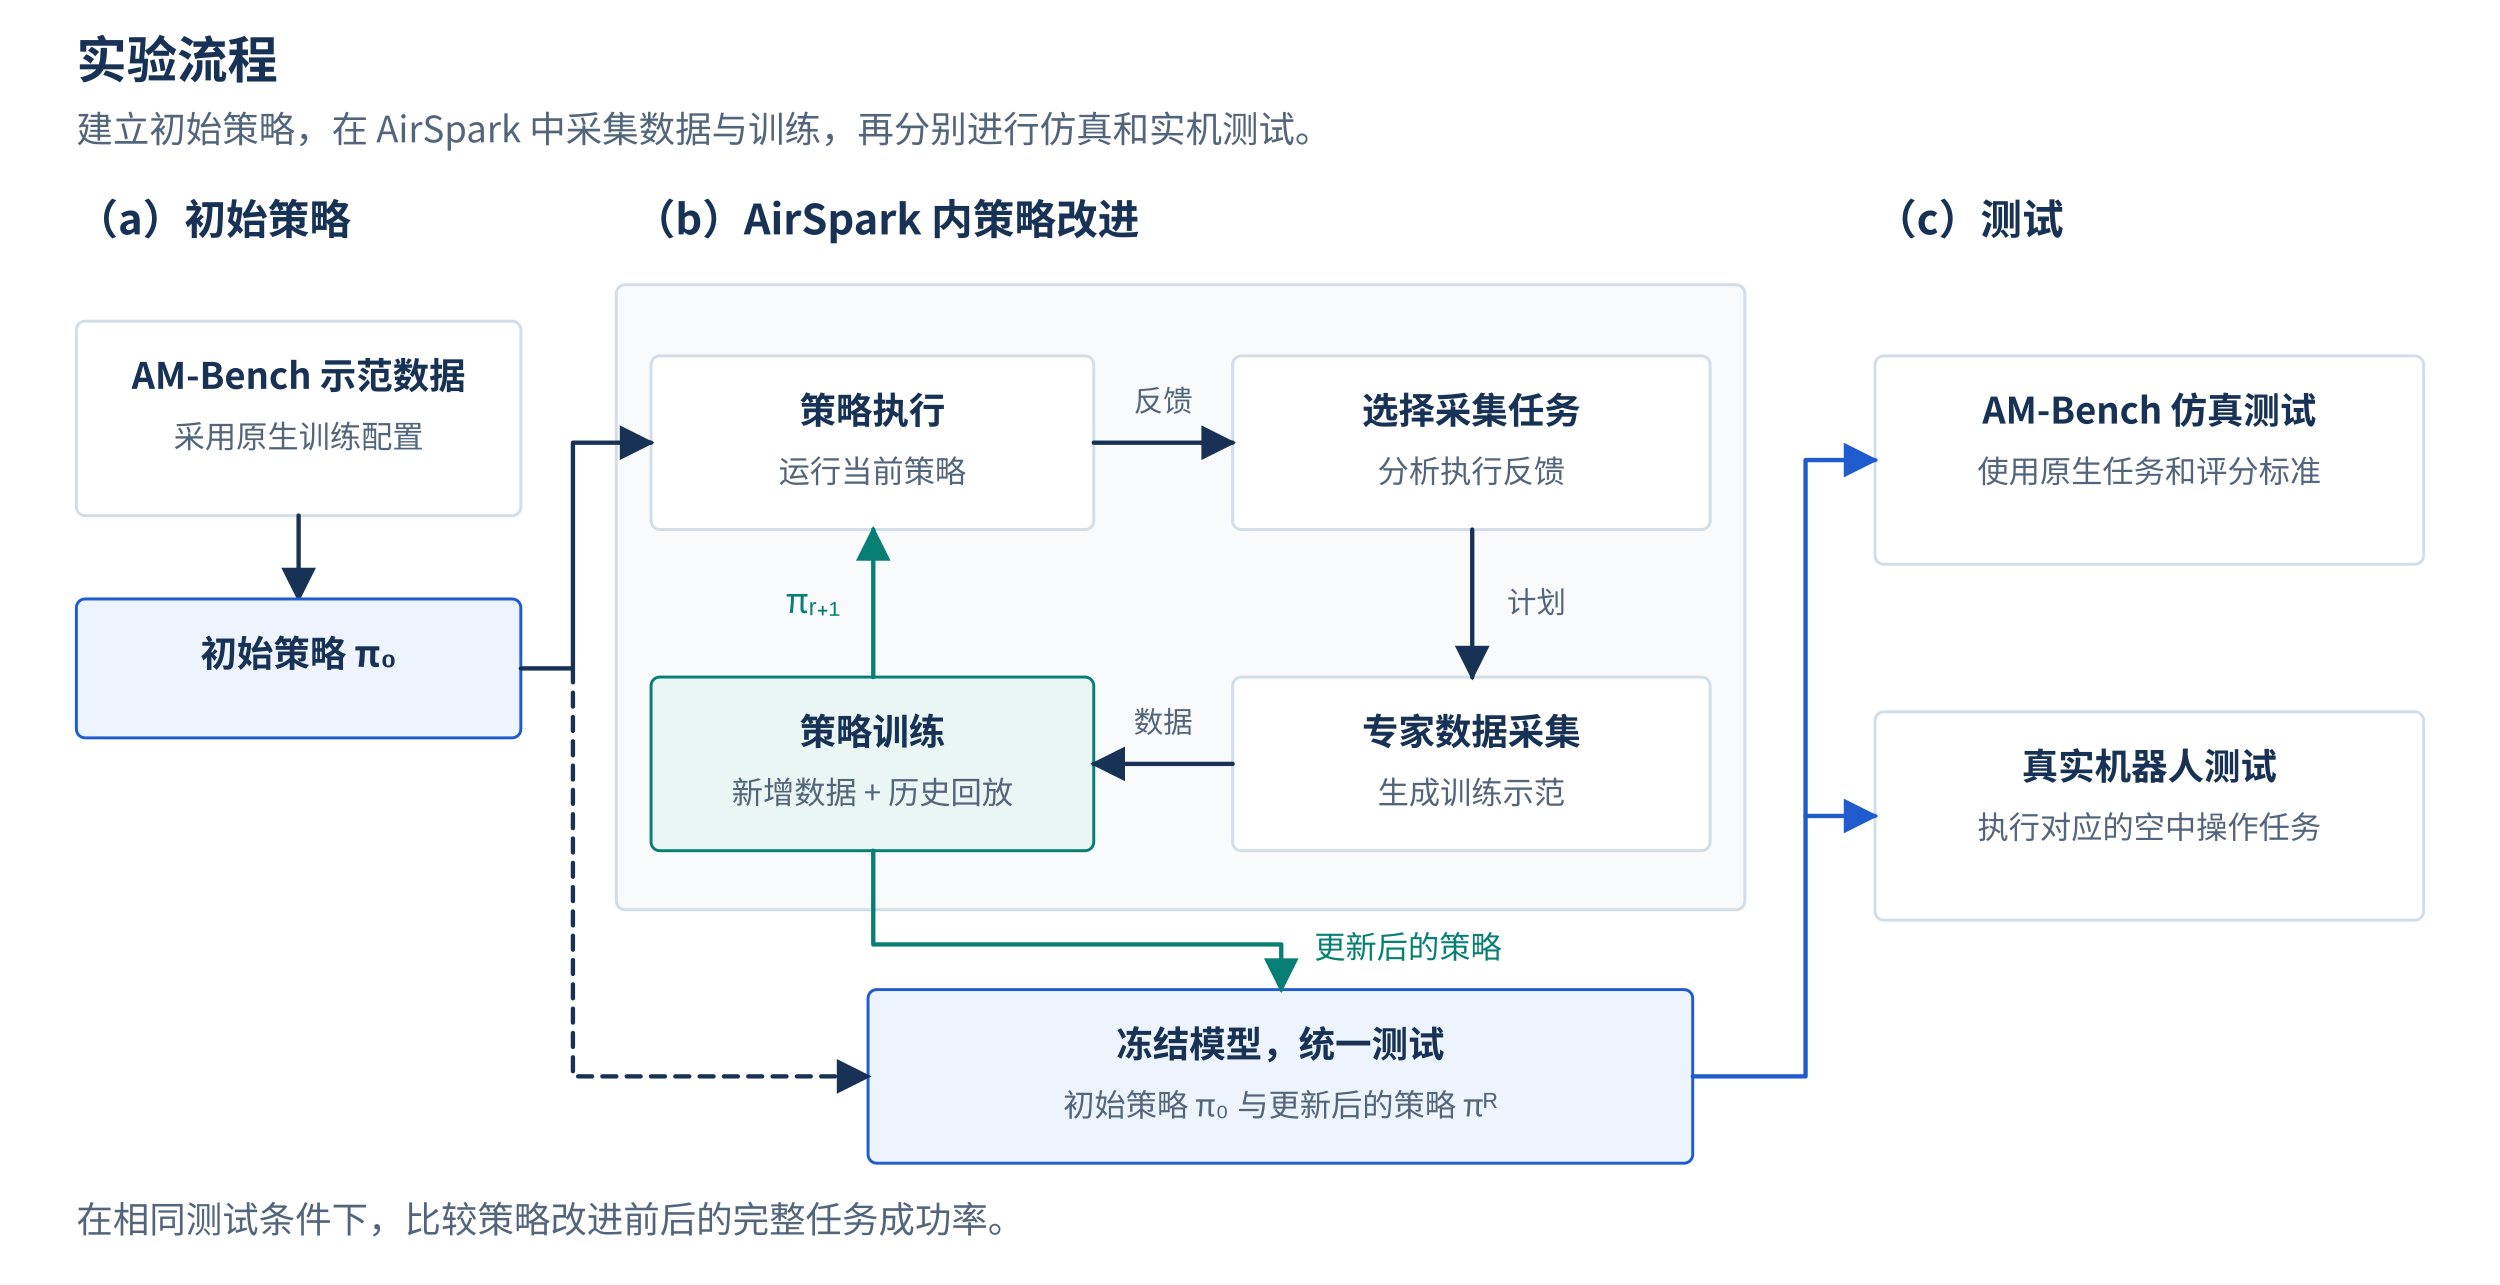
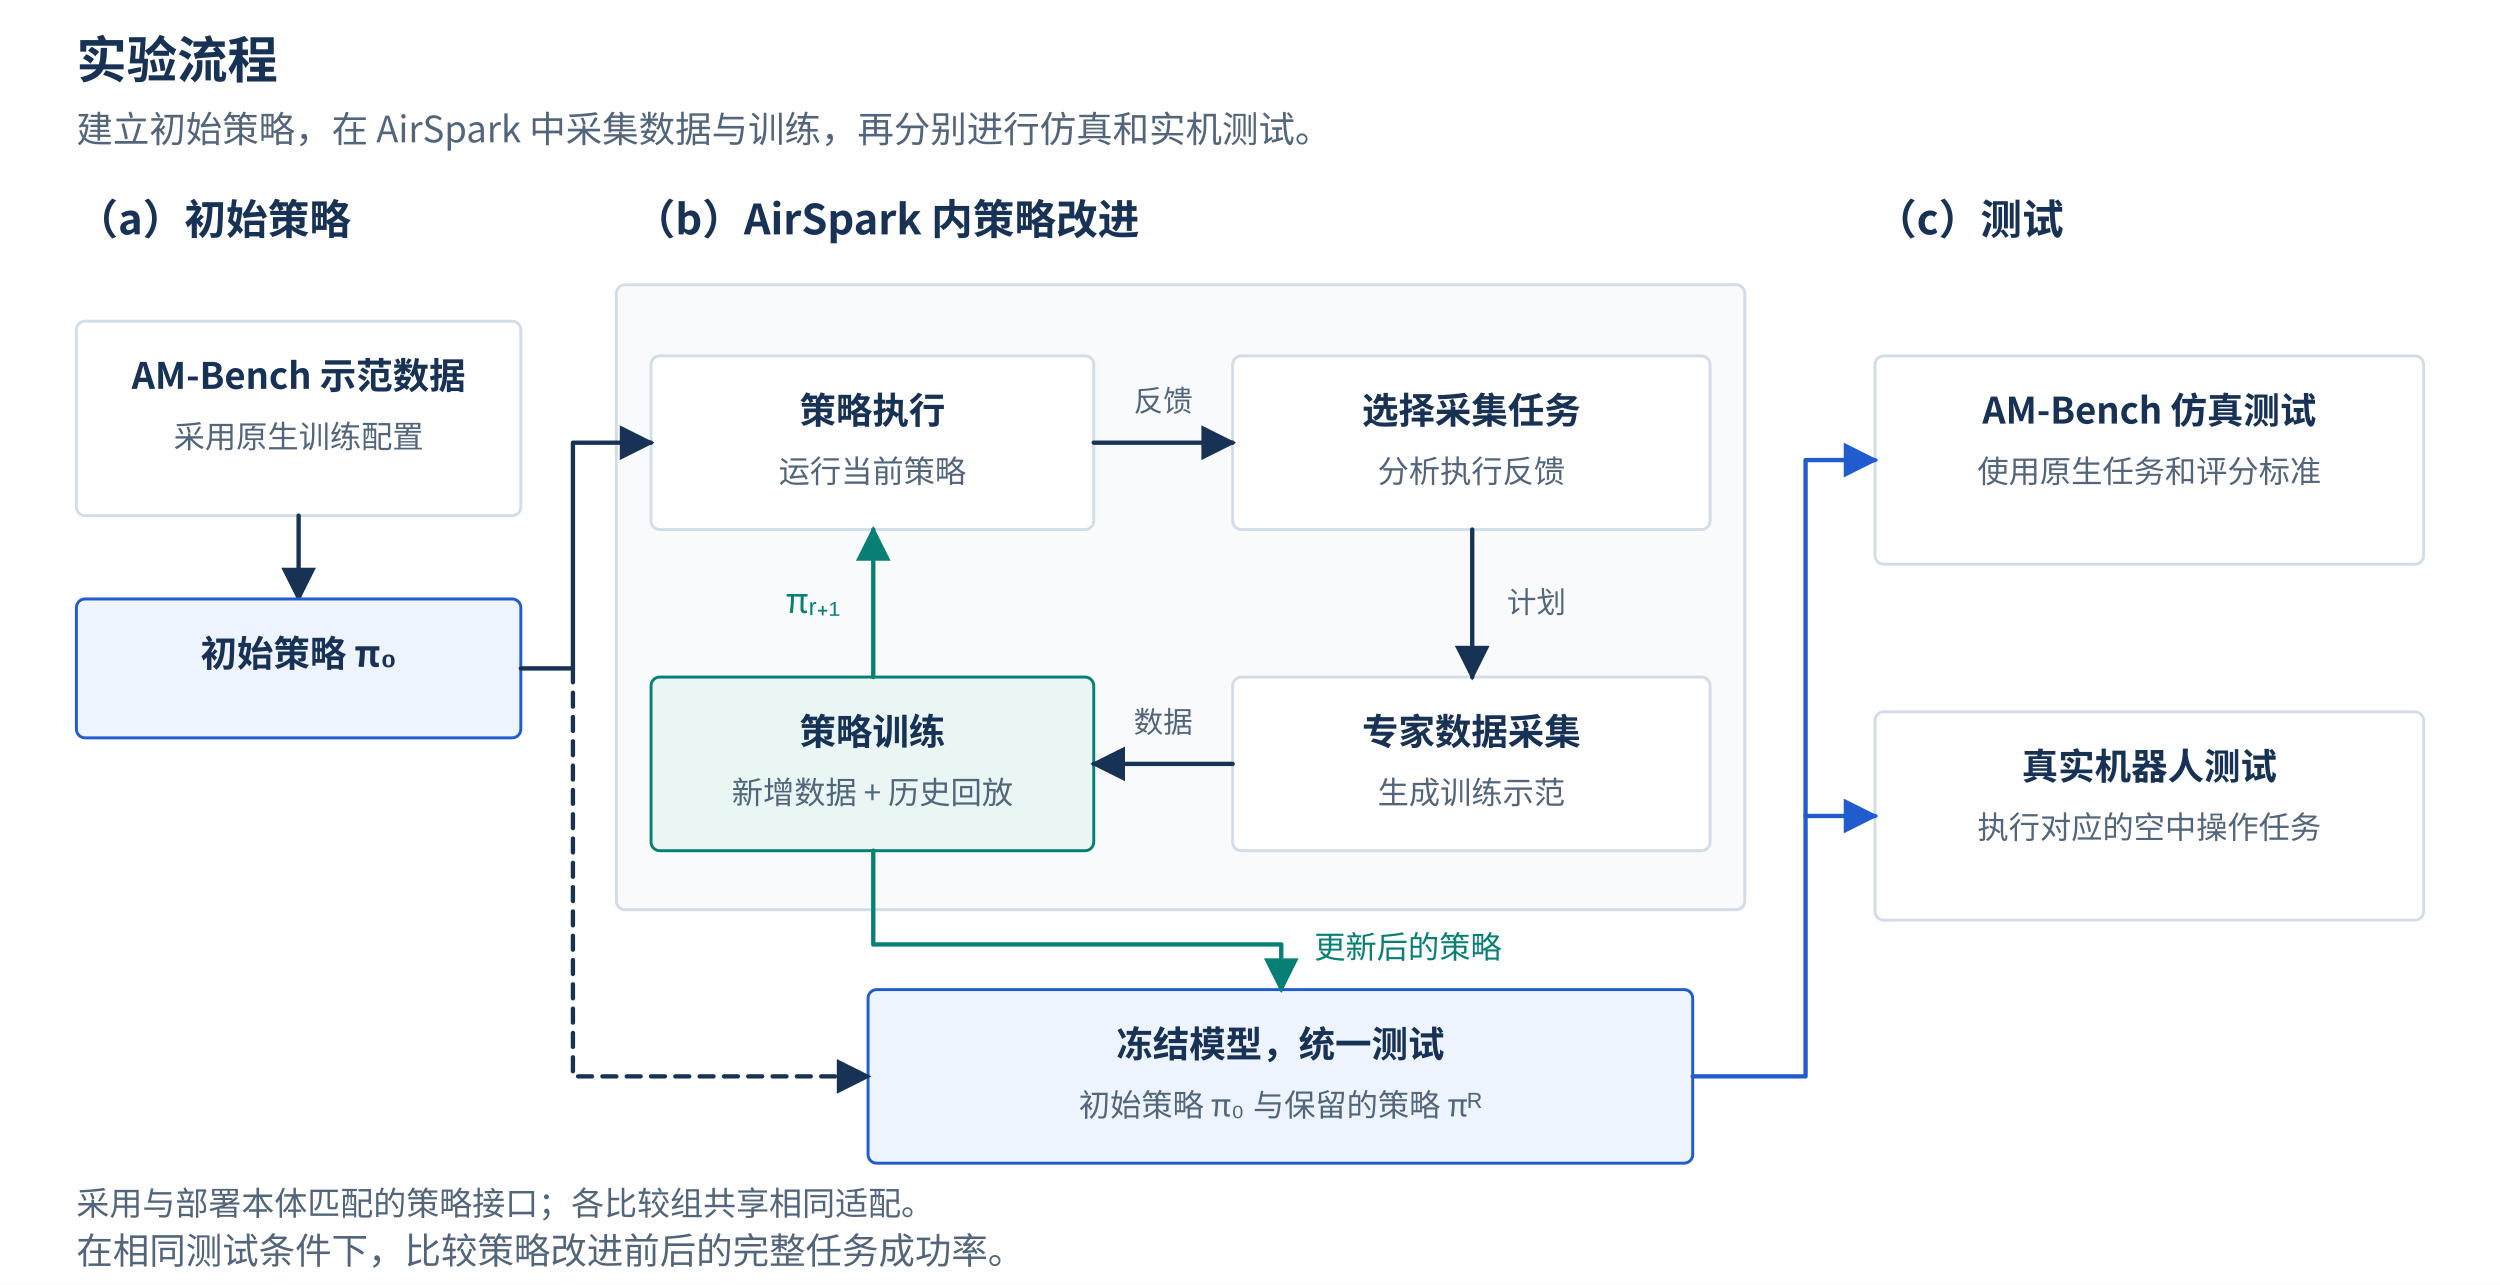
<svg xmlns="http://www.w3.org/2000/svg" width="1440" height="740" viewBox="0 0 1440 740" role="img" aria-labelledby="title desc">
  <defs>
    <marker id="arrow-ink" viewBox="0 0 10 10" refX="9" refY="5" markerWidth="8" markerHeight="8" orient="auto-start-reverse">
      <path d="M 0 0 L 10 5 L 0 10 z" fill="#183255" />
    </marker>
    <marker id="arrow-teal" viewBox="0 0 10 10" refX="9" refY="5" markerWidth="8" markerHeight="8" orient="auto-start-reverse">
      <path d="M 0 0 L 10 5 L 0 10 z" fill="#087f75" />
    </marker>
    <marker id="arrow-blue" viewBox="0 0 10 10" refX="9" refY="5" markerWidth="8" markerHeight="8" orient="auto-start-reverse">
      <path d="M 0 0 L 10 5 L 0 10 z" fill="#215cce" />
    </marker>
    <marker id="arrow-purple" viewBox="0 0 10 10" refX="9" refY="5" markerWidth="8" markerHeight="8" orient="auto-start-reverse">
      <path d="M 0 0 L 10 5 L 0 10 z" fill="#7552a5" />
    </marker>
    <marker id="arrow-amber" viewBox="0 0 10 10" refX="9" refY="5" markerWidth="8" markerHeight="8" orient="auto-start-reverse">
      <path d="M 0 0 L 10 5 L 0 10 z" fill="#94601b" />
    </marker>
  </defs>
  <g font-family="Microsoft YaHei, Noto Sans CJK SC, Arial, sans-serif">
    <rect width="1440" height="100%" fill="white" />
    <text x="44" y="45" fill="#183255" font-size="29" font-weight="700" text-anchor="start">实验流程</text>
    <text x="44" y="82" fill="#52657b" font-size="21" font-weight="400" text-anchor="start">建立初始策略，在 AirSpark 中采集数据与训练，再分别进行仿真和实机测试。</text>
    <text x="44" y="135" fill="#183255" font-size="24" font-weight="700" text-anchor="start">（a）初始策略</text>
    <text x="365" y="135" fill="#183255" font-size="24" font-weight="700" text-anchor="start">（b）AirSpark 内策略改进</text>
    <text x="1080" y="135" fill="#183255" font-size="24" font-weight="700" text-anchor="start">（c）测试</text>
    <rect x="44" y="185" width="256" height="112" rx="5" fill="white" stroke="#d2dde8" stroke-width="1.7" />
    <text x="172.0" y="224" fill="#183255" font-size="21" font-weight="600" text-anchor="middle">AM-Bench 示范数据</text>
    <text x="172.0" y="258" fill="#52657b" font-size="18" font-weight="400" text-anchor="middle">采用原生训练配置</text>
    <path d="M172 297 V345" fill="none" stroke="#183255" stroke-width="2.5" stroke-linejoin="round" stroke-linecap="round" marker-end="url(#arrow-ink)" />
    <rect x="44" y="345" width="256" height="80" rx="5" fill="#eef4fd" stroke="#215cce" stroke-width="1.7" />
    <text x="172.0" y="384" fill="#183255" font-size="21" font-weight="600" text-anchor="middle">初始策略 π₀</text>
    <rect x="355" y="164" width="650" height="360" rx="5" fill="#f9fafb" stroke="#d2dde8" stroke-width="1.7" />
    <rect x="375" y="205" width="255" height="100" rx="5" fill="white" stroke="#d2dde8" stroke-width="1.7" />
    <text x="502.5" y="244" fill="#183255" font-size="21" font-weight="600" text-anchor="middle">策略执行</text>
    <text x="502.5" y="278" fill="#52657b" font-size="18" font-weight="400" text-anchor="middle">运行当前策略</text>
    <rect x="710" y="205" width="275" height="100" rx="5" fill="white" stroke="#d2dde8" stroke-width="1.7" />
    <text x="847.5" y="244" fill="#183255" font-size="21" font-weight="600" text-anchor="middle">选择采集任务</text>
    <text x="847.5" y="278" fill="#52657b" font-size="18" font-weight="400" text-anchor="middle">分析执行反馈</text>
    <rect x="710" y="390" width="275" height="100" rx="5" fill="white" stroke="#d2dde8" stroke-width="1.7" />
    <text x="847.5" y="429" fill="#183255" font-size="21" font-weight="600" text-anchor="middle">专家数据采集</text>
    <text x="847.5" y="463" fill="#52657b" font-size="18" font-weight="400" text-anchor="middle">生成训练示范</text>
    <rect x="375" y="390" width="255" height="100" rx="5" fill="#eaf6f3" stroke="#087f75" stroke-width="1.7" />
    <text x="502.5" y="429" fill="#183255" font-size="21" font-weight="600" text-anchor="middle">策略训练</text>
    <text x="502.5" y="463" fill="#52657b" font-size="18" font-weight="400" text-anchor="middle">新增数据 + 历史回放</text>
    <path d="M300 385 H330 V255 H375" fill="none" stroke="#183255" stroke-width="2.5" stroke-linejoin="round" stroke-linecap="round" marker-end="url(#arrow-ink)" />
    <path d="M630 255 H710" fill="none" stroke="#183255" stroke-width="2.5" stroke-linejoin="round" stroke-linecap="round" marker-end="url(#arrow-ink)" />
    <text x="670" y="237" fill="#52657b" font-size="17" font-weight="400" text-anchor="middle">反馈</text>
    <path d="M848 305 V390" fill="none" stroke="#183255" stroke-width="2.5" stroke-linejoin="round" stroke-linecap="round" marker-end="url(#arrow-ink)" />
    <text x="868" y="353" fill="#52657b" font-size="17" font-weight="400" text-anchor="start">计划</text>
    <path d="M710 440 H630" fill="none" stroke="#183255" stroke-width="2.5" stroke-linejoin="round" stroke-linecap="round" marker-end="url(#arrow-ink)" />
    <text x="670" y="422" fill="#52657b" font-size="17" font-weight="400" text-anchor="middle">数据</text>
    <path d="M503 390 V305" fill="none" stroke="#087f75" stroke-width="2.5" stroke-linejoin="round" stroke-linecap="round" marker-end="url(#arrow-teal)" />
    <text x="484" y="353" fill="#087f75" font-size="20" font-weight="400" text-anchor="end">πᵣ₊₁</text>
    <rect x="500" y="570" width="475" height="100" rx="5" fill="#eef4fd" stroke="#215cce" stroke-width="1.7" />
    <text x="737.5" y="609" fill="#183255" font-size="21" font-weight="600" text-anchor="middle">冻结模型，统一测试</text>
-     <text x="737.5" y="643" fill="#52657b" font-size="18" font-weight="400" text-anchor="middle">初始策略 π₀ 与更新后的策略 πᴿ</text>
+     <text x="737.5" y="643" fill="#52657b" font-size="18" font-weight="400" text-anchor="middle">初始策略 π₀ 与保留的策略 πᴿ</text>
    <path d="M330 385 V620 H500" fill="none" stroke="#183255" stroke-width="2.5" stroke-linejoin="round" stroke-linecap="round" marker-end="url(#arrow-ink)" stroke-dasharray="8 6" />
    <path d="M503 490 V544 H738 V570" fill="none" stroke="#087f75" stroke-width="2.5" stroke-linejoin="round" stroke-linecap="round" marker-end="url(#arrow-teal)" />
    <text x="757" y="552" fill="#087f75" font-size="18" font-weight="400" text-anchor="start">更新后的策略</text>
    <rect x="1080" y="205" width="316" height="120" rx="5" fill="white" stroke="#d2dde8" stroke-width="1.7" />
    <text x="1238.0" y="244" fill="#183255" font-size="21" font-weight="600" text-anchor="middle">AM-Bench 仿真测试</text>
    <text x="1238.0" y="278" fill="#52657b" font-size="18" font-weight="400" text-anchor="middle">使用原生任务和评分标准</text>
    <rect x="1080" y="410" width="316" height="120" rx="5" fill="white" stroke="#d2dde8" stroke-width="1.7" />
    <text x="1238.0" y="449" fill="#183255" font-size="21" font-weight="600" text-anchor="middle">真实机器人测试</text>
    <text x="1238.0" y="483" fill="#52657b" font-size="18" font-weight="400" text-anchor="middle">执行对应的空中操作任务</text>
    <path d="M975 620 H1040 V265 H1080" fill="none" stroke="#215cce" stroke-width="2.5" stroke-linejoin="round" stroke-linecap="round" marker-end="url(#arrow-blue)" />
    <path d="M1040 470 H1080" fill="none" stroke="#215cce" stroke-width="2.5" stroke-linejoin="round" stroke-linecap="round" marker-end="url(#arrow-blue)" />
-     <text x="44" y="710" fill="#52657b" font-size="21" font-weight="400" text-anchor="start">在相同测试条件下，比较策略改进前后的完整任务成功率。</text>
+     <text x="44" y="700" fill="#52657b" font-size="19" font-weight="400" text-anchor="start">采用与部署本体匹配的策略接口；各比较组共享相同适配。</text>
+     <text x="44" y="728" fill="#52657b" font-size="21" font-weight="400" text-anchor="start">在相同测试条件下，比较策略改进前后的完整任务成功率。</text>
  </g>
</svg>
